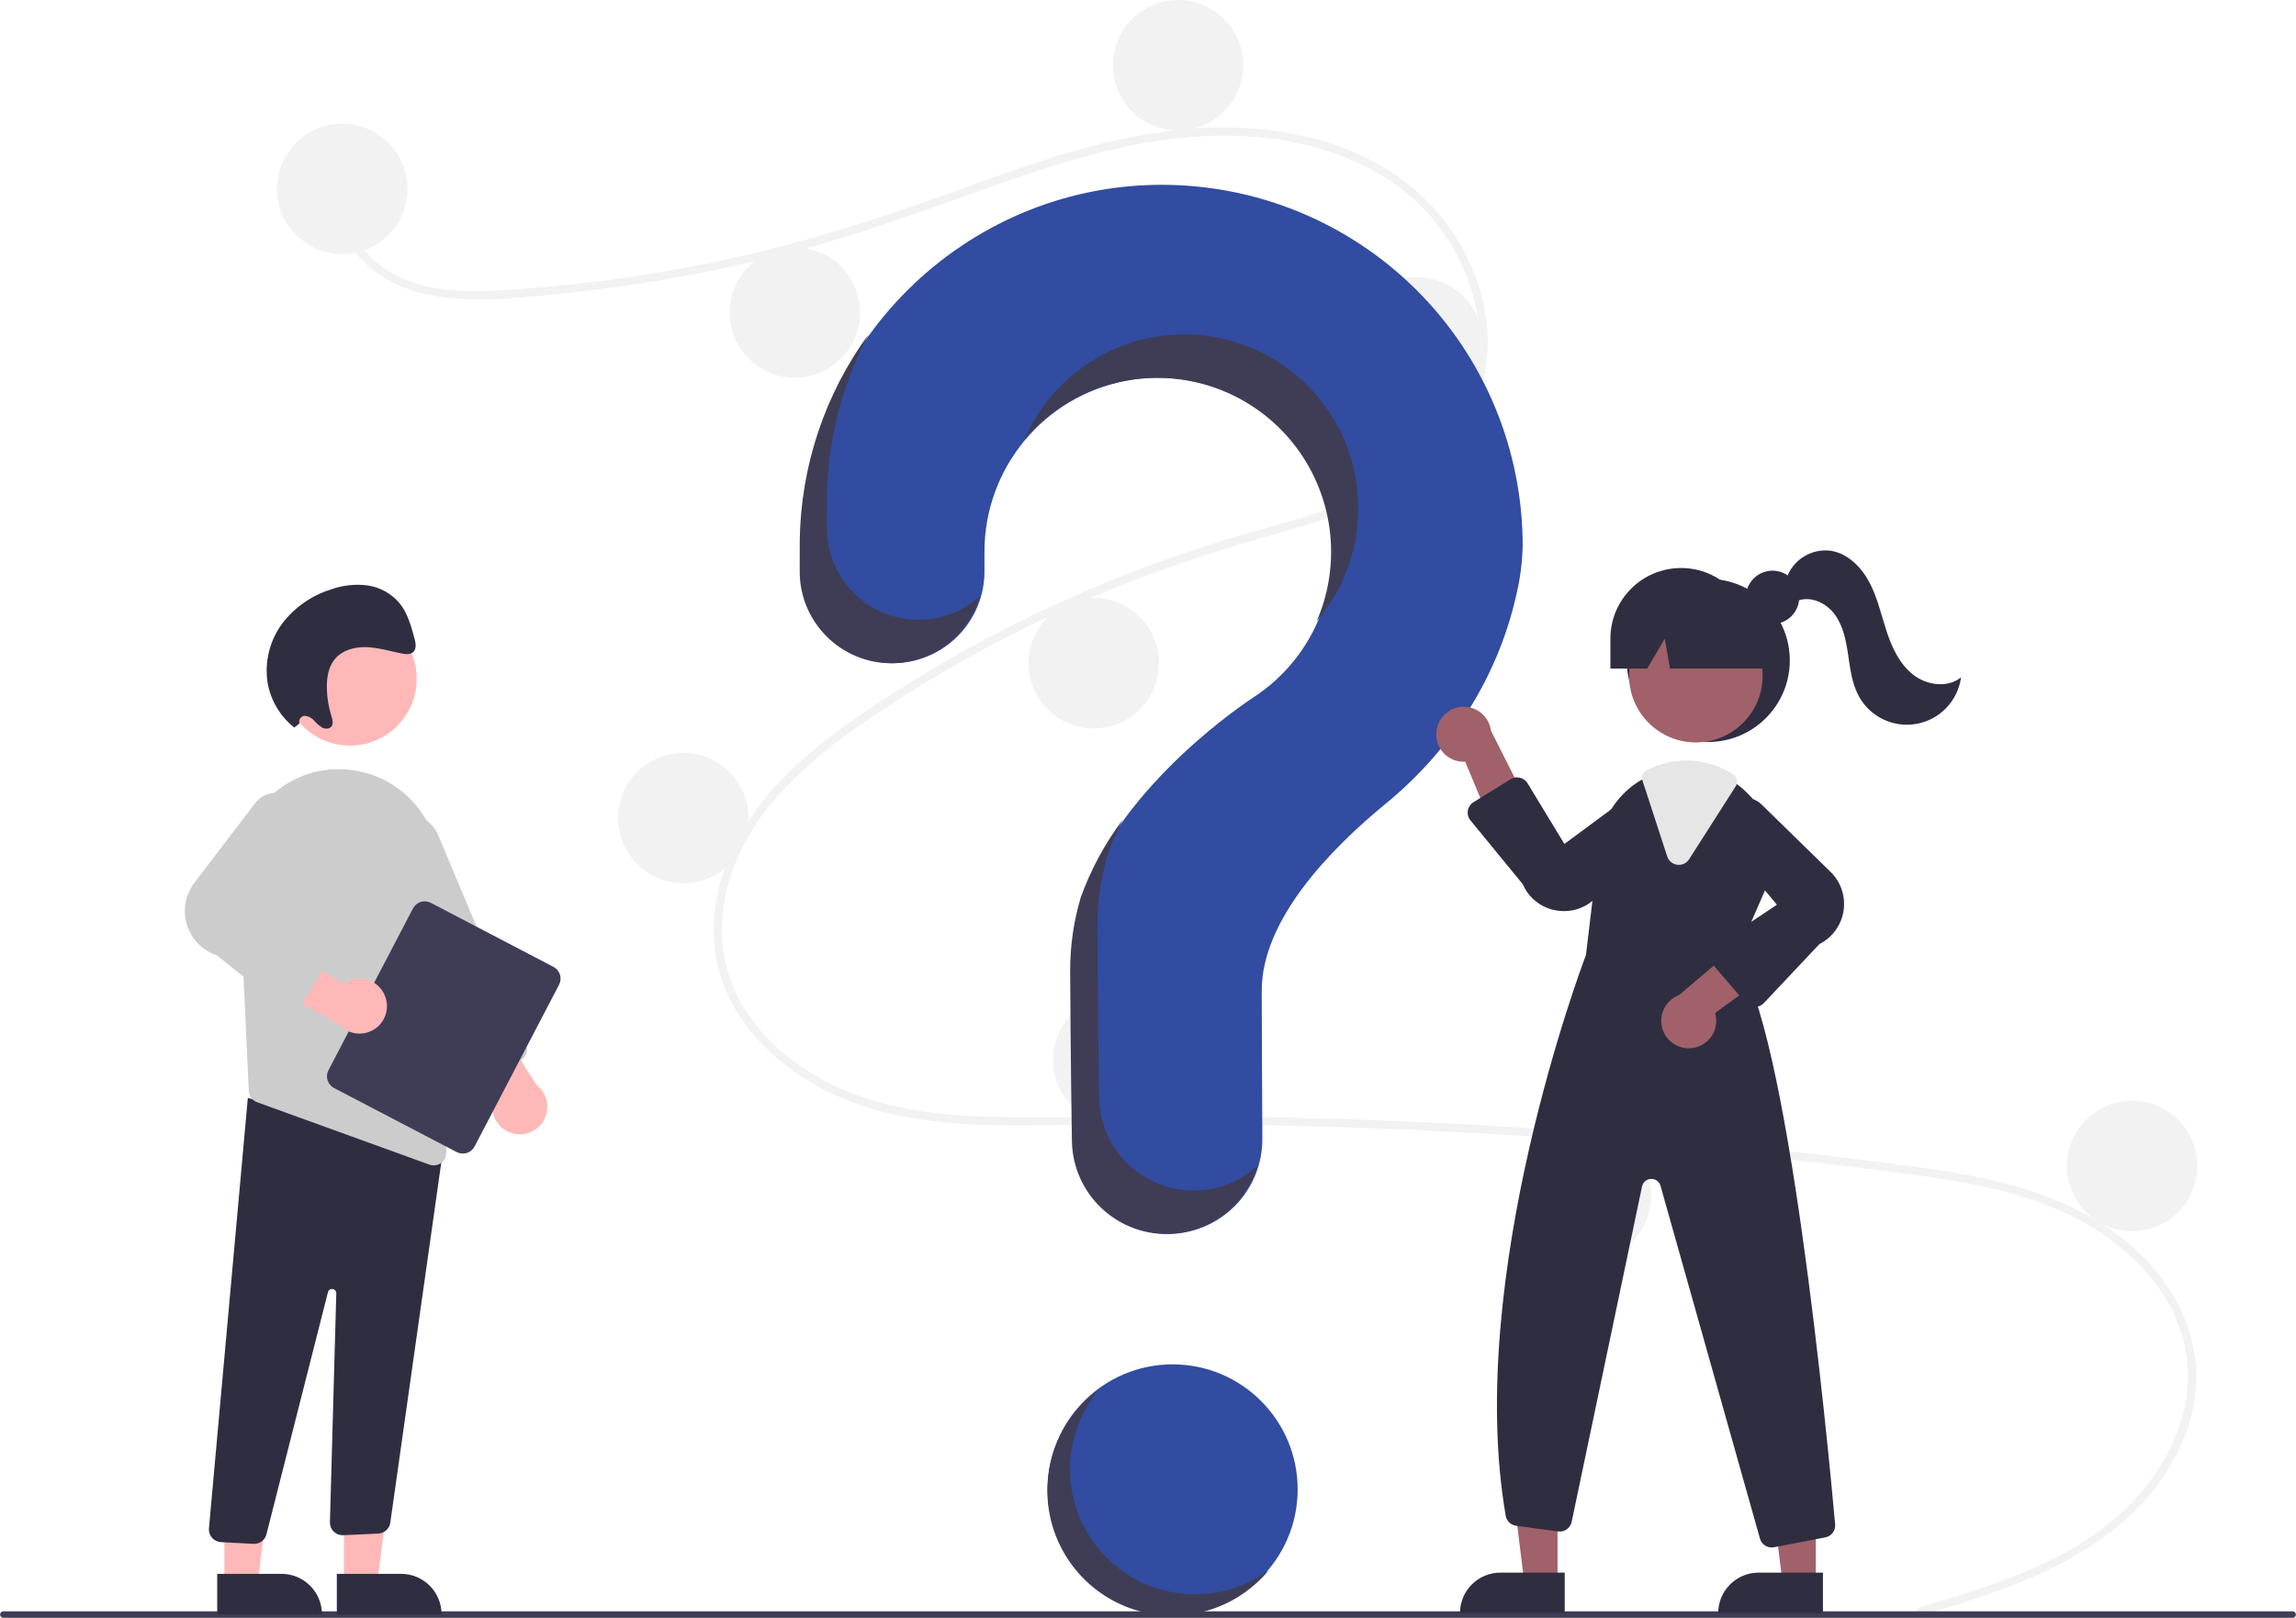
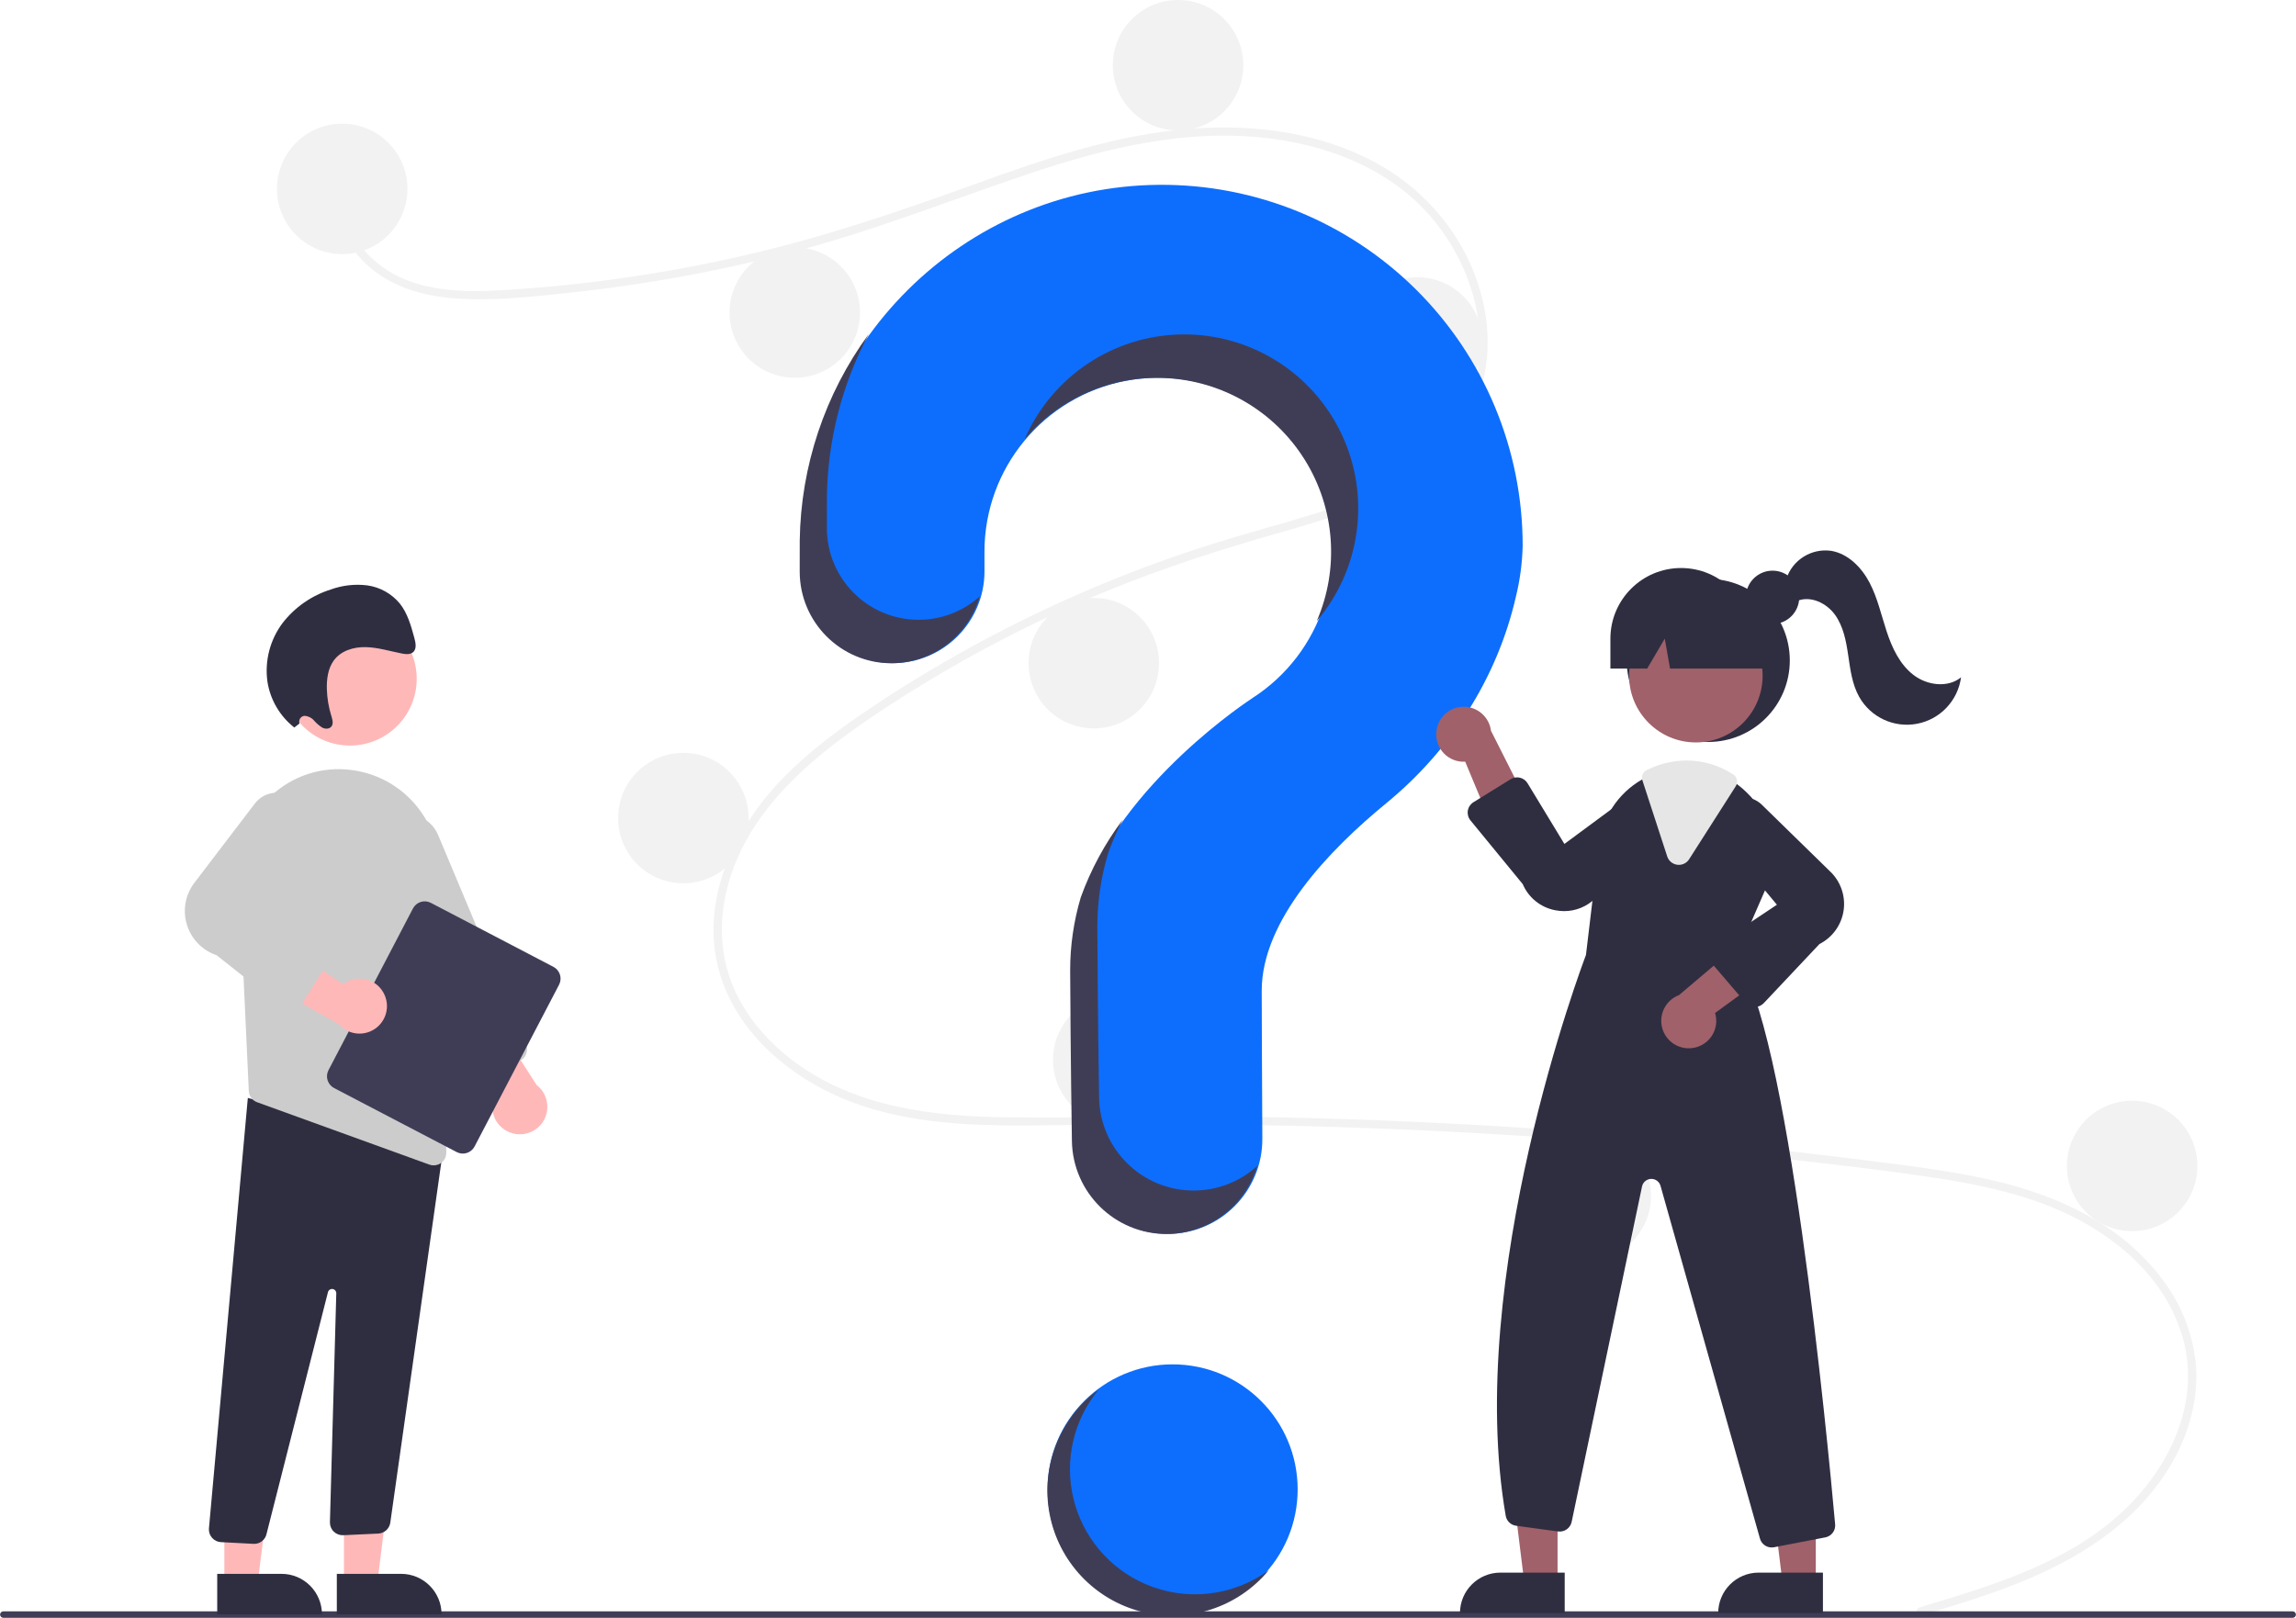
<svg xmlns="http://www.w3.org/2000/svg" width="844.675" height="595.262" viewBox="0 0 844.675 595.262" role="img" artist="Katerina Limpitsouni" source="https://undraw.co/">
-   <circle cx="431.393" cy="548" r="46" fill="#314CA0" />
+   <circle cx="431.393" cy="548" r="46" fill="#0D6EFD" />
  <path d="M883.862,743.785c25.735-7.729,53.094-15.788,73.503-34.161,18.238-16.418,30.55-41.489,22.995-66.112-7.54-24.572-30.124-40.956-53.442-49.105-13.225-4.622-27.061-7.186-40.891-9.2-15.035-2.19-30.136-3.984-45.23-5.71q-91.677-10.486-184.044-12.811c-30.385-.765-60.764-.747-91.152-.306-27.139.394-55.722.384-80.899-11.151-19.578-8.97-37.348-25.289-42.803-46.734-6.297-24.755,5.318-49.964,21.98-67.892,8.783-9.45,19.047-17.404,29.636-24.717,11.487-7.934,23.375-15.306,35.521-22.188a494.634,494.634,0,0,1,74.767-34.468c12.746-4.634,25.68-8.633,38.728-12.321,11.017-3.115,22.068-6.234,32.716-10.477,20.583-8.204,40.161-22.1,45.395-44.881,4.96-21.591-3.403-45.031-18.065-61.071-16.963-18.557-42.539-26.692-67.06-28.008-27.528-1.478-54.422,5.412-80.297,14.156-27.597,9.326-54.599,20.049-82.778,27.603a556.958,556.958,0,0,1-85.196,15.837c-14.082,1.5-28.59,3.193-42.756,2.045-11.872-.962-23.684-4.454-32.434-12.88-7.503-7.225-11.972-17.154-10.435-27.632.279-1.903,3.17-1.094,2.893.798-1.87,12.755,6.8,24.509,17.484,30.529,12.348,6.958,27.374,6.968,41.122,6.172a537.825,537.825,0,0,0,88.515-12.796c28.593-6.531,56.164-15.866,83.704-25.839,26.156-9.472,52.897-18.716,80.84-20.767,24.246-1.78,49.752,1.752,70.874,14.423,18.564,11.136,32.215,29.707,36.565,51.018,4.25,20.825-1.636,41.785-17.4,56.317-16.321,15.046-38.701,21.479-59.557,27.404-26.452,7.514-52.337,16.298-77.392,27.703a485.824,485.824,0,0,0-72.8,40.928c-22.246,15.202-44.201,34.331-51.237,61.451-3.277,12.633-2.672,26.032,2.812,37.965,4.876,10.61,12.907,19.535,22.262,26.419,22.321,16.424,50.453,19.797,77.414,20.132,30.281.377,60.564-.645,90.855-.148q92.599,1.52,184.819,11.273,23.108,2.446,46.158,5.407c13.822,1.776,27.69,3.541,41.278,6.695,24.162,5.608,47.674,16.392,62.692,36.878a61.319,61.319,0,0,1,11.947,30.446c1.051,11.524-1.77,23.069-6.98,33.321-11.532,22.69-33.134,37.123-56.073,46.605-12.287,5.079-25.032,8.926-37.752,12.746-1.853.557-2.645-2.338-.798-2.893Z" transform="translate(-177.6623 -152.3692)" fill="#f2f2f2" />
  <circle cx="125.893" cy="69.5" r="24" fill="#f2f2f2" />
  <circle cx="292.393" cy="115" r="24" fill="#f2f2f2" />
  <circle cx="433.393" cy="24" r="24" fill="#f2f2f2" />
  <circle cx="521.393" cy="126" r="24" fill="#f2f2f2" />
  <circle cx="402.393" cy="244" r="24" fill="#f2f2f2" />
  <circle cx="251.393" cy="301" r="24" fill="#f2f2f2" />
  <circle cx="411.393" cy="390" r="24" fill="#f2f2f2" />
  <circle cx="583.393" cy="440" r="24" fill="#f2f2f2" />
  <circle cx="784.393" cy="429" r="24" fill="#f2f2f2" />
-   <path d="M604.128,220.373c-71.892.508-130.756,58.93-131.777,130.816-.009.664-.014,5.33-.013,11.434a33.748,33.748,0,0,0,33.744,33.746h0a33.769,33.769,0,0,0,33.761-33.798c-.003-4.152-.006-7.026-.006-7.202a64,64,0,1,1,98.52,53.879l.012.014s-48.028,30.92-62.671,73.335l.012.003a94.004,94.004,0,0,0-3.874,26.768c0,3.725.219,36.321.643,62.778a34.786,34.786,0,0,0,34.79,34.222h0a34.796,34.796,0,0,0,34.794-35.011c-.147-24.229-.227-52.442-.227-54.489,0-26.045,25.125-51.995,45.764-68.917,23.766-19.487,40.868-46.043,47.737-75.999a86.762,86.762,0,0,0,2.499-18.834A132.75,132.75,0,0,0,604.128,220.373Z" transform="translate(-177.6623 -152.3692)" fill="#314CA0" />
+   <path d="M604.128,220.373c-71.892.508-130.756,58.93-131.777,130.816-.009.664-.014,5.33-.013,11.434a33.748,33.748,0,0,0,33.744,33.746h0a33.769,33.769,0,0,0,33.761-33.798c-.003-4.152-.006-7.026-.006-7.202a64,64,0,1,1,98.52,53.879l.012.014s-48.028,30.92-62.671,73.335l.012.003a94.004,94.004,0,0,0-3.874,26.768c0,3.725.219,36.321.643,62.778a34.786,34.786,0,0,0,34.79,34.222h0a34.796,34.796,0,0,0,34.794-35.011c-.147-24.229-.227-52.442-.227-54.489,0-26.045,25.125-51.995,45.764-68.917,23.766-19.487,40.868-46.043,47.737-75.999a86.762,86.762,0,0,0,2.499-18.834A132.75,132.75,0,0,0,604.128,220.373Z" transform="translate(-177.6623 -152.3692)" fill="#0D6EFD" />
  <path d="M1021.147,747.631H178.853a1.191,1.191,0,0,1,0-2.381h842.294a1.191,1.191,0,0,1,0,2.381Z" transform="translate(-177.6623 -152.3692)" fill="#3f3d56" />
  <circle cx="628.449" cy="242.996" r="30" fill="#2f2e41" />
  <polygon points="573.012 582.129 560.753 582.129 554.92 534.841 573.015 534.841 573.012 582.129" fill="#a0616a" />
  <path d="M551.996,578.626h23.644a0,0,0,0,1,0,0v14.887a0,0,0,0,1,0,0H537.109a0,0,0,0,1,0,0v0A14.887,14.887,0,0,1,551.996,578.626Z" fill="#2f2e41" />
  <polygon points="668.012 582.129 655.753 582.129 649.92 534.841 668.015 534.841 668.012 582.129" fill="#a0616a" />
  <path d="M646.996,578.626h23.644a0,0,0,0,1,0,0v14.887a0,0,0,0,1,0,0H632.109a0,0,0,0,1,0,0v0A14.887,14.887,0,0,1,646.996,578.626Z" fill="#2f2e41" />
  <circle cx="623.89" cy="248.61" r="24.561" fill="#a0616a" />
  <path d="M816.191,504.775l10.99-25.25a31.383,31.383,0,0,0-6.95-35.6,31.873,31.873,0,0,0-3.07-2.67,30.935,30.935,0,0,0-18.99-6.57,32.179,32.179,0,0,0-13.4,2.98c-.36.16-.71.33-1.07.5-.69.33-1.37.69-2.03,1.06a31.678,31.678,0,0,0-15.7,23.88l-4.85,40.64c-1.22,3.19-44.74,118.39-29.52,206.34a4.467,4.467,0,0,0,3.82,3.67l15.43,2.1a4.497,4.497,0,0,0,5.01-3.53l25.89-123.41a3.503,3.503,0,0,1,6.8-.23l36.58,129.78a4.471,4.471,0,0,0,4.31,3.28,5.122,5.122,0,0,0,.87-.08l18.85-3.63a4.471,4.471,0,0,0,3.63-4.81C850.021,682.335,835.301,527.605,816.191,504.775Z" transform="translate(-177.6623 -152.3692)" fill="#2f2e41" />
  <path d="M706.102,421.419A10.056,10.056,0,0,0,716.696,432.623l13.729,32.992,10.385-15.394-14.629-28.97a10.11,10.11,0,0,0-20.079.169Z" transform="translate(-177.6623 -152.3692)" fill="#a0616a" />
  <path d="M800.19,537.996a10.056,10.056,0,0,0,8.427-12.913l28.885-21.038-17.39-6.512-24.764,20.977a10.11,10.11,0,0,0,4.842,19.487Z" transform="translate(-177.6623 -152.3692)" fill="#a0616a" />
  <path d="M753.102,487.61a17.057,17.057,0,0,1-3.298-.325,16.305,16.305,0,0,1-11.948-9.616l-19.234-23.453a4.501,4.501,0,0,1,1.111-6.681l13.684-8.471a4.5,4.5,0,0,1,6.215,1.49l13.556,22.334L779.15,443.702A9.721,9.721,0,0,1,790.46,459.264l-25.912,23.637A16.253,16.253,0,0,1,753.102,487.61Z" transform="translate(-177.6623 -152.3692)" fill="#2f2e41" />
  <path d="M823.252,522.883c-.035,0-.071,0-.106-.001a4.508,4.508,0,0,1-3.311-1.57l-12.166-14.193a4.5,4.5,0,0,1,.92-6.673l22.781-15.188-20.638-24.812a9.721,9.721,0,0,1,14.887-12.183l25.084,24.513a16.525,16.525,0,0,1-3.675,26.94l-20.501,21.754A4.507,4.507,0,0,1,823.252,522.883Z" transform="translate(-177.6623 -152.3692)" fill="#2f2e41" />
  <path d="M795.307,470.584a4.632,4.632,0,0,1-.584-.037,4.461,4.461,0,0,1-3.71-3.069l-9.142-28.029a3.083,3.083,0,0,1,1.594-3.725l.297-.14c.269-.128.535-.254.807-.375a32.574,32.574,0,0,1,13.603-3.023,31.327,31.327,0,0,1,17.161,5.157,3.13,3.13,0,0,1,.901,4.294L799.084,468.504A4.455,4.455,0,0,1,795.307,470.584Z" transform="translate(-177.6623 -152.3692)" fill="#e6e6e6" />
  <circle cx="652.101" cy="219.786" r="9.817" fill="#2f2e41" />
  <path d="M796.111,361.365h0a26,26,0,0,0-26,26v11h13.529l6.471-11,1.941,11h41.059l-11-11A26,26,0,0,0,796.111,361.365Z" transform="translate(-177.6623 -152.3692)" fill="#2f2e41" />
  <path d="M834.809,365.431a15.15,15.15,0,0,1,16.481-10.396c6.256,1.046,11.202,6.075,14.149,11.691s4.308,11.903,6.289,17.928,4.791,12.084,9.793,15.984,12.677,4.958,17.59.946a20.118,20.118,0,0,1-37.477,7.181c-2.592-4.612-3.261-10.017-4.03-15.251s-1.767-10.65-4.862-14.94-8.888-7.093-13.804-5.139Z" transform="translate(-177.6623 -152.3692)" fill="#2f2e41" />
  <path d="M515.609,380.408h0a33.748,33.748,0,0,1-33.744-33.746c-0-6.104.004-10.771.013-11.434a131.507,131.507,0,0,1,15.359-59.909,131.803,131.803,0,0,0-25.359,75.909c-.009.664-.014,5.33-.013,11.434a33.748,33.748,0,0,0,33.744,33.746h0A33.773,33.773,0,0,0,538.097,371.817,33.622,33.622,0,0,1,515.609,380.408Z" transform="translate(-177.6623 -152.3692)" fill="#3f3d56" />
  <path d="M606.415,291.478a64.004,64.004,0,0,1,55.659,89.413,63.997,63.997,0,1,0-107.426-66.985A63.871,63.871,0,0,1,606.415,291.478Z" transform="translate(-177.6623 -152.3692)" fill="#3f3d56" />
  <path d="M616.797,590.408h0a34.787,34.787,0,0,1-34.79-34.222c-.423-26.456-.643-59.052-.643-62.778a94.004,94.004,0,0,1,3.874-26.768l-.012-.003a95.069,95.069,0,0,1,5.494-12.701,110.047,110.047,0,0,0-15.494,28.701l.012.003a94.004,94.004,0,0,0-3.874,26.768c0,3.725.219,36.321.643,62.778a34.787,34.787,0,0,0,34.79,34.222h0a34.803,34.803,0,0,0,33.402-25.048A34.66,34.66,0,0,1,616.797,590.408Z" transform="translate(-177.6623 -152.3692)" fill="#3f3d56" />
  <polygon points="126.541 582.585 138.8 582.584 144.633 535.296 126.538 535.297 126.541 582.585" fill="#ffb8b8" />
  <path d="M301.576,731.451H340.107a0,0,0,0,1,0,0v14.887a0,0,0,0,1,0,0H316.463A14.887,14.887,0,0,1,301.576,731.451v0A0,0,0,0,1,301.576,731.451Z" transform="translate(464.0541 1325.404) rotate(179.9974)" fill="#2f2e41" />
  <polygon points="82.541 582.585 94.8 582.584 100.633 535.296 82.538 535.297 82.541 582.585" fill="#ffb8b8" />
  <path d="M257.576,731.451H296.107a0,0,0,0,1,0,0v14.887a0,0,0,0,1,0,0H272.463A14.887,14.887,0,0,1,257.576,731.451v0A0,0,0,0,1,257.576,731.451Z" transform="translate(376.0541 1325.406) rotate(179.9974)" fill="#2f2e41" />
  <path d="M270.917,720.411l-11.975-.63a4.673,4.673,0,0,1-4.419-4.967l14.313-158.466,65.911,17.786,6.35-1.732L321.239,712.686a4.696,4.696,0,0,1-4.358,3.945l-12.909.601a4.674,4.674,0,0,1-4.931-4.796l2.339-84.196a1.558,1.558,0,0,0-3.083-.36L275.739,716.692a4.646,4.646,0,0,1-4.569,3.725C271.086,720.418,271.002,720.416,270.917,720.411Z" transform="translate(-177.6623 -152.3692)" fill="#2f2e41" />
  <circle cx="128.742" cy="249.759" r="24.561" fill="#ffb8b8" />
  <path d="M265.512,474.287l2.701,58.267.976,21.199a4.642,4.642,0,0,0,3.074,4.175l63.336,22.943a4.477,4.477,0,0,0,1.6.28,4.644,4.644,0,0,0,4.664-4.788L339.266,471.597A36.93,36.93,0,0,0,308.522,435.92c-.613-.093-1.236-.187-1.859-.27a36.249,36.249,0,0,0-29.165,9.441,37.236,37.236,0,0,0-11.986,29.196Z" transform="translate(-177.6623 -152.3692)" fill="#ccc" />
  <path d="M365.855,569.245a10.064,10.064,0,0,1-5.369-15.227l-21.478-28.56,18.534-1.147,17.554,27.297a10.111,10.111,0,0,1-9.242,17.637Z" transform="translate(-177.6623 -152.3692)" fill="#ffb8b8" />
  <path d="M350.753,548.85a4.644,4.644,0,0,1-2.541-2.518L315.854,469.237a12.463,12.463,0,1,1,22.984-9.647l32.358,77.095a4.679,4.679,0,0,1-2.5,6.118l-14.365,6.029a4.642,4.642,0,0,1-3.577.017Z" transform="translate(-177.6623 -152.3692)" fill="#ccc" />
  <path d="M298.508,546.131,329.587,486.622a4.878,4.878,0,0,1,6.575-2.063l45.112,23.56a4.878,4.878,0,0,1,2.063,6.575l-31.079,59.509a4.878,4.878,0,0,1-6.575,2.063L300.571,552.706A4.878,4.878,0,0,1,298.508,546.131Z" transform="translate(-177.6623 -152.3692)" fill="#3f3d56" />
  <path d="M319.351,518.943a10.064,10.064,0,0,0-15.517-4.46l-29.778-19.754-.051,18.57L302.29,529.21a10.111,10.111,0,0,0,17.06-10.267Z" transform="translate(-177.6623 -152.3692)" fill="#ffb8b8" />
  <path d="M281.701,523.119l-24.337-19.278a17.163,17.163,0,0,1-7.823-27.135l22.097-28.96a10.096,10.096,0,0,1,17.13,10.284l-17.484,28.6,25.694,12.187a4.674,4.674,0,0,1,1.948,6.72l-10.372,16.414a4.682,4.682,0,0,1-3.167,2.111c-.026.004-.051.008-.077.012A4.696,4.696,0,0,1,281.701,523.119Z" transform="translate(-177.6623 -152.3692)" fill="#ccc" />
  <path d="M287.845,418.574a2.135,2.135,0,0,1,1.856-2.819,4.93,4.93,0,0,1,3.476,1.715,13.833,13.833,0,0,0,3.071,2.637c1.188.599,2.8.514,3.477-.628.636-1.072.2-2.508-.185-3.753a36.907,36.907,0,0,1-1.63-9.77c-.111-3.7.411-7.562,2.46-10.448,2.644-3.725,7.371-5.139,11.845-5.036s8.875,1.484,13.307,2.357c1.53.301,3.328.456,4.352-.73,1.088-1.261.688-3.301.226-5.004-1.201-4.417-2.475-8.985-5.265-12.552a18.898,18.898,0,0,0-12.061-6.79,28.938,28.938,0,0,0-13.462,1.528,36.096,36.096,0,0,0-17.683,12.319,29.236,29.236,0,0,0-5.578,21.6,26.667,26.667,0,0,0,9.886,16.855Z" transform="translate(-177.6623 -152.3692)" fill="#2f2e41" />
  <path d="M598.92,735.149a45.994,45.994,0,0,1-17.07-71.489,45.997,45.997,0,1,0,62.569,66.464A45.969,45.969,0,0,1,598.92,735.149Z" transform="translate(-177.6623 -152.3692)" fill="#3f3d56" />
</svg>
